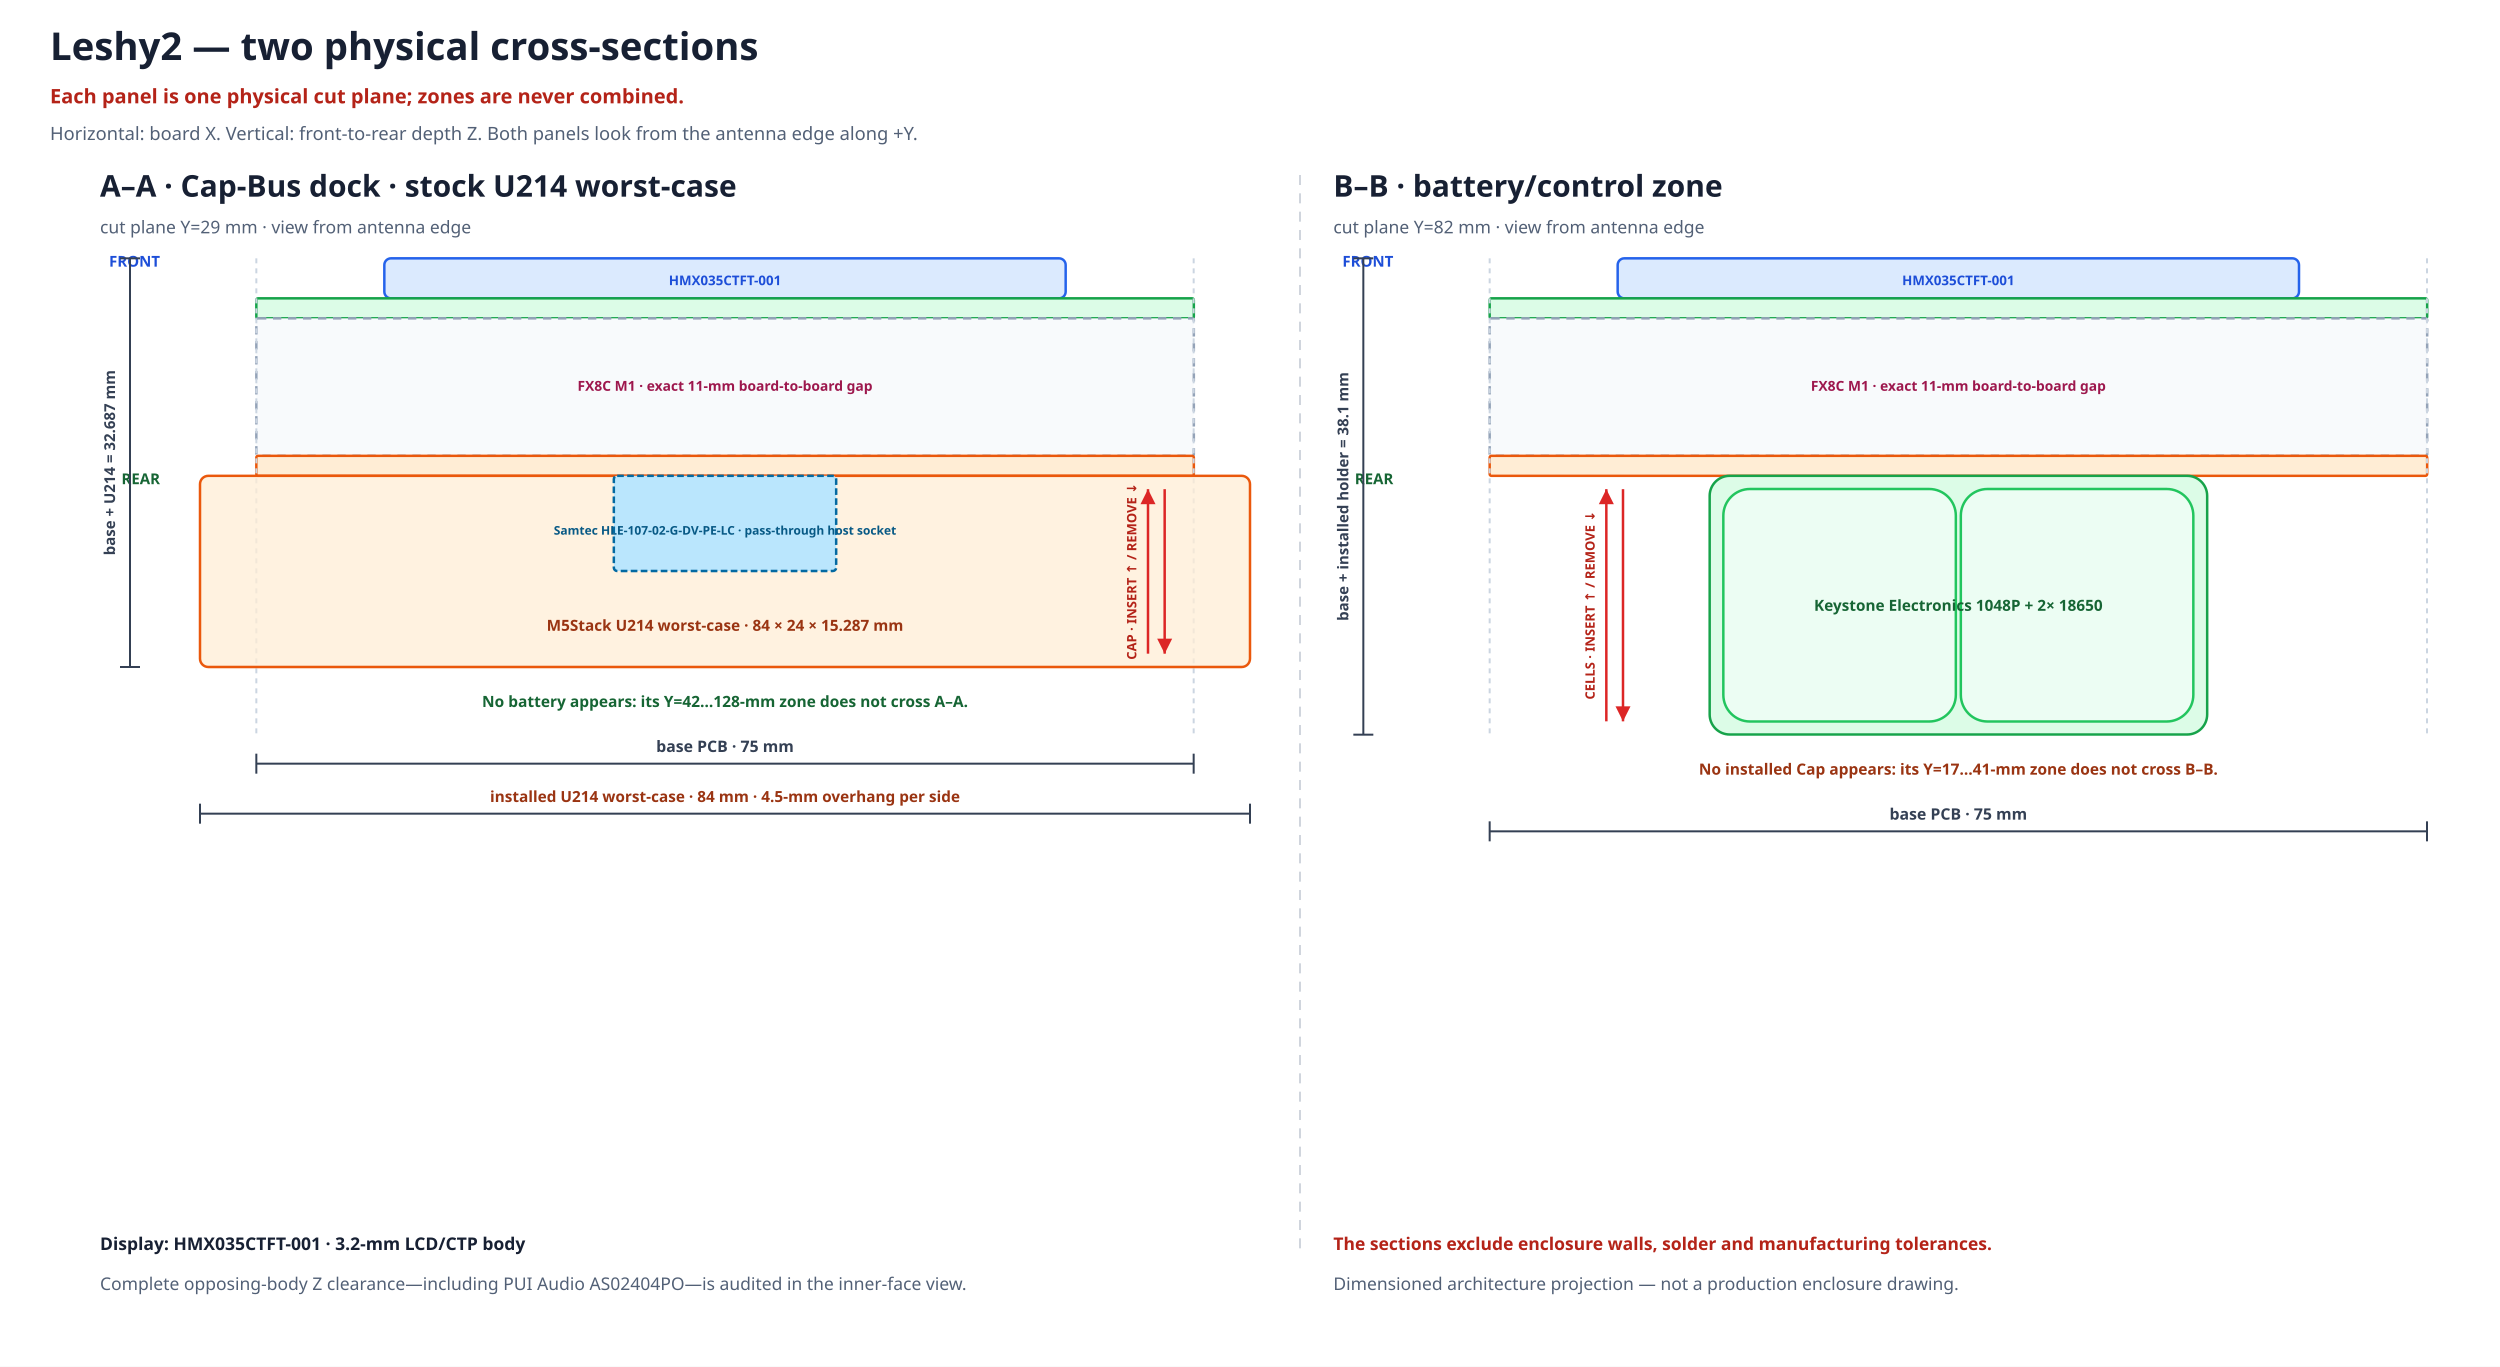
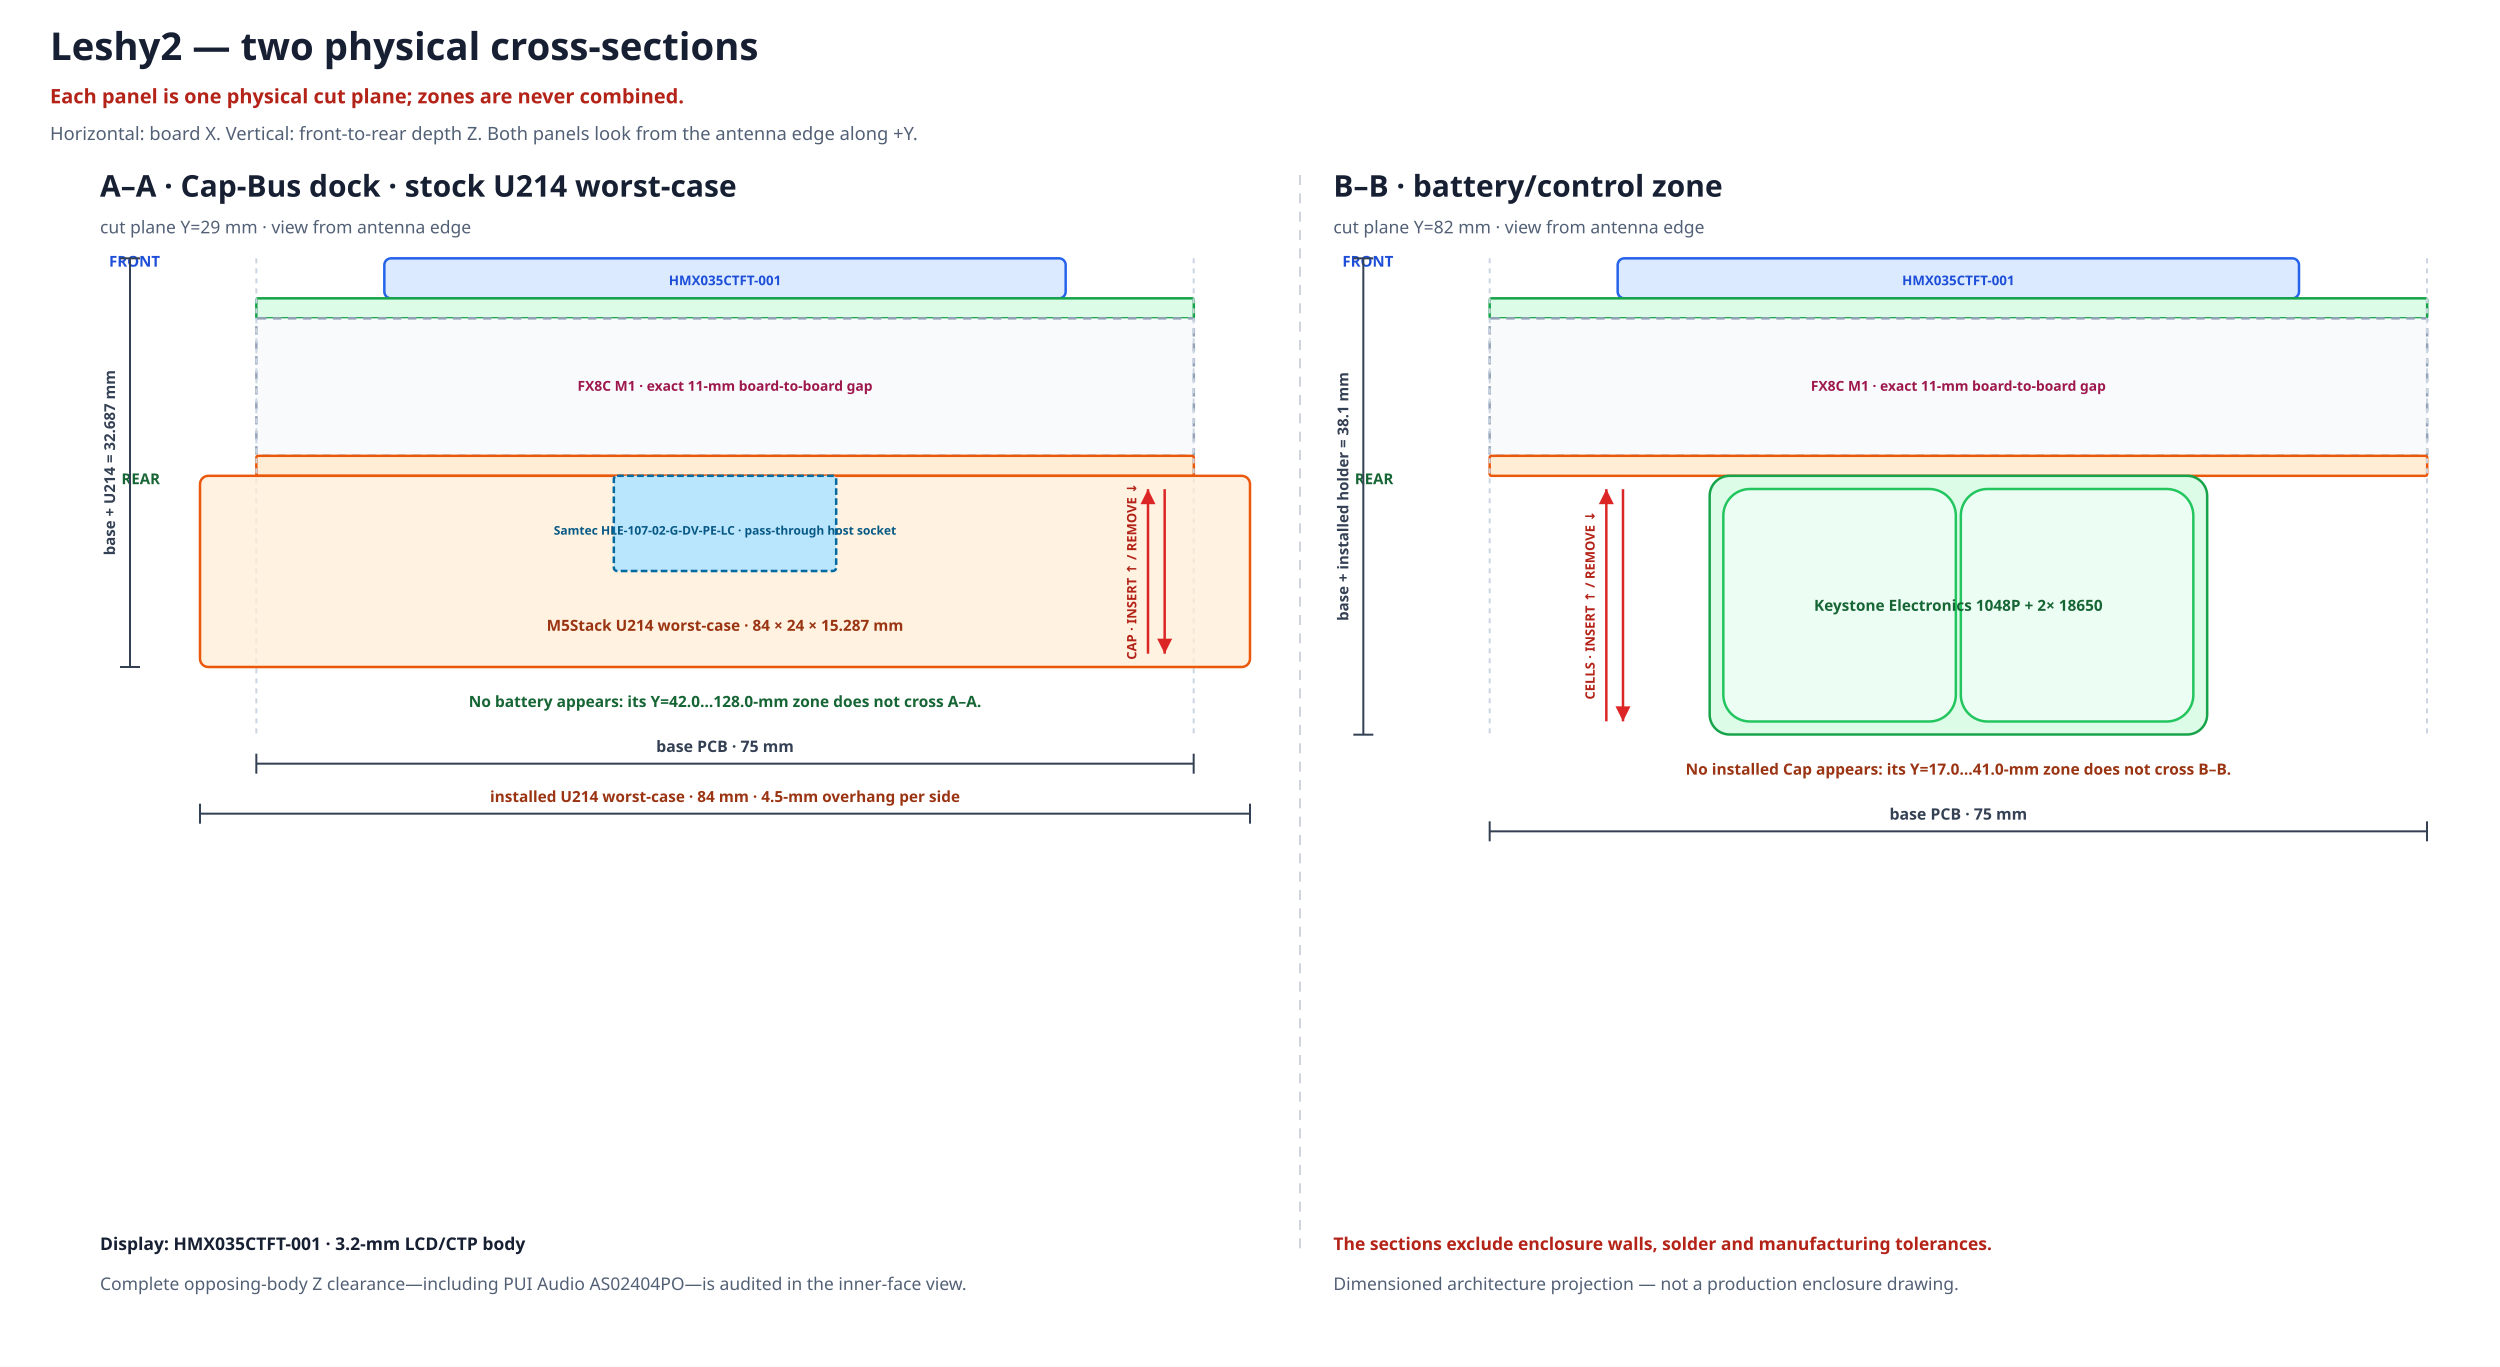
<svg xmlns="http://www.w3.org/2000/svg" width="1500" height="820" viewBox="0 0 1500 820" data-view="true-sections" data-x-scale-px-per-mm="7.5" data-z-scale-px-per-mm="7.5">
  <defs>
    <marker id="arrow" markerWidth="8" markerHeight="8" refX="6" refY="3" orient="auto">
      <path d="M0,0 L6,3 L0,6 Z" fill="#dc2626" />
    </marker>
  </defs>
  <rect width="100%" height="100%" fill="#ffffff" />
  <text x="30.0" y="36.0" font-family="sans-serif" font-size="23" font-weight="bold" text-anchor="start" fill="#172033">Leshy2 — two physical cross-sections</text>
  <text x="30.0" y="62.0" font-family="sans-serif" font-size="12" font-weight="bold" text-anchor="start" fill="#b42318">Each panel is one physical cut plane; zones are never combined.</text>
  <text x="30.0" y="84.0" font-family="sans-serif" font-size="11" font-weight="normal" text-anchor="start" fill="#526076">Horizontal: board X. Vertical: front-to-rear depth Z. Both panels look from the antenna edge along +Y.</text>
  <text x="60.0" y="118.0" font-family="sans-serif" font-size="18" font-weight="bold" text-anchor="start" fill="#172033">A–A · Cap-Bus dock · stock U214 worst-case</text>
  <text x="60.0" y="140.0" font-family="sans-serif" font-size="10.5" font-weight="normal" text-anchor="start" fill="#526076">cut plane Y=29 mm · view from antenna edge</text>
  <text x="96.0" y="160.0" font-family="sans-serif" font-size="9" font-weight="bold" text-anchor="end" fill="#1d4ed8">FRONT</text>
  <text x="96.0" y="290.5" font-family="sans-serif" font-size="9" font-weight="bold" text-anchor="end" fill="#166534">REAR</text>
  <rect x="230.6" y="155.0" width="408.8" height="24.0" rx="4" fill="#dbeafe" stroke="#2563eb" stroke-width="1.5" data-instance="display" />
  <text x="435.0" y="171.1" font-family="sans-serif" font-size="8.0" font-weight="bold" text-anchor="middle" fill="#1d4ed8">HMX035CTFT-001</text>
  <rect x="153.8" y="179.0" width="562.5" height="12.0" rx="1" fill="#dcfce7" stroke="#16a34a" stroke-width="1.5" data-instance="ui-pcb" />
  <rect x="153.8" y="191.0" width="562.5" height="82.5" rx="1" fill="#f8fafc" stroke="#94a3b8" stroke-width="1.5" stroke-dasharray="5 4" data-board-gap-mm="11" />
  <rect x="153.8" y="273.5" width="562.5" height="12.0" rx="1" fill="#ffedd5" stroke="#ea580c" stroke-width="1.5" data-instance="rf-pcb" />
  <text x="435.0" y="234.5" font-family="sans-serif" font-size="8.3" font-weight="bold" text-anchor="middle" fill="#9d174d">FX8C M1 · exact 11-mm board-to-board gap</text>
  <line x1="153.8" y1="155.0" x2="153.8" y2="440.8" stroke="#cbd5e1" stroke-width="1.2" stroke-dasharray="3 3" />
  <line x1="716.2" y1="155.0" x2="716.2" y2="440.8" stroke="#cbd5e1" stroke-width="1.2" stroke-dasharray="3 3" />
  <g id="section-u214" data-cut-y-mm="29" data-contains="u214-no-battery">
    <rect x="120.0" y="285.5" width="630.0" height="114.7" rx="5" fill="#ffedd5" stroke="#ea580c" stroke-width="1.5" fill-opacity="0.75" data-instance="u214" />
    <rect x="368.3" y="285.5" width="133.4" height="57.1" rx="2" fill="#bae6fd" stroke="#0369a1" stroke-width="1.5" stroke-dasharray="4 2" data-instance="u214-connector" />
    <text x="435.0" y="320.8" font-family="sans-serif" font-size="7.2" font-weight="bold" text-anchor="middle" fill="#075985">Samtec HLE-107-02-G-DV-PE-LC · pass-through host socket</text>
    <text x="435.0" y="378.5" font-family="sans-serif" font-size="9.2" font-weight="bold" text-anchor="middle" fill="#9a3412">M5Stack U214 worst-case · 84 × 24 × 15.287 mm</text>
-     <text x="435.0" y="424.2" font-family="sans-serif" font-size="9.3" font-weight="bold" text-anchor="middle" fill="#166534">No battery appears: its Y=42…128-mm zone does not cross A–A.</text>
+     <text x="435.0" y="424.2" font-family="sans-serif" font-size="9.3" font-weight="bold" text-anchor="middle" fill="#166534">No battery appears: its Y=42.0…128.0-mm zone does not cross A–A.</text>
    <line x1="688.8" y1="392.2" x2="688.8" y2="293.5" stroke="#dc2626" stroke-width="1.5" marker-end="url(#arrow)" />
    <line x1="698.8" y1="293.5" x2="698.8" y2="392.2" stroke="#dc2626" stroke-width="1.5" marker-end="url(#arrow)" />
    <text transform="rotate(-90 681.8 342.8)" x="681.8" y="342.8" font-family="sans-serif" font-size="7.8" font-weight="bold" text-anchor="middle" fill="#b42318">CAP · INSERT ↑ / REMOVE ↓</text>
  </g>
  <line x1="78.0" y1="155.0" x2="78.0" y2="400.2" stroke="#344054" stroke-width="1.2" />
  <line x1="72.0" y1="155.0" x2="84.0" y2="155.0" stroke="#344054" stroke-width="1.2" />
  <line x1="72.0" y1="400.2" x2="84.0" y2="400.2" stroke="#344054" stroke-width="1.2" />
  <text transform="rotate(-90 69.0 277.6)" x="69.0" y="277.6" font-family="sans-serif" font-size="9" font-weight="bold" text-anchor="middle" fill="#344054">base + U214 = 32.687 mm</text>
  <line x1="153.8" y1="458.2" x2="716.2" y2="458.2" stroke="#344054" stroke-width="1.2" />
  <line x1="153.8" y1="452.2" x2="153.8" y2="464.2" stroke="#344054" stroke-width="1.2" />
  <line x1="716.2" y1="452.2" x2="716.2" y2="464.2" stroke="#344054" stroke-width="1.2" />
  <text x="435.0" y="451.2" font-family="sans-serif" font-size="9.5" font-weight="bold" text-anchor="middle" fill="#344054">base PCB · 75 mm</text>
  <line x1="120.0" y1="488.2" x2="750.0" y2="488.2" stroke="#344054" stroke-width="1.2" />
  <line x1="120.0" y1="482.2" x2="120.0" y2="494.2" stroke="#344054" stroke-width="1.2" />
  <line x1="750.0" y1="482.2" x2="750.0" y2="494.2" stroke="#344054" stroke-width="1.2" />
  <text x="435.0" y="481.2" font-family="sans-serif" font-size="9.2" font-weight="bold" text-anchor="middle" fill="#9a3412">installed U214 worst-case · 84 mm · 4.5-mm overhang per side</text>
  <text x="800.0" y="118.0" font-family="sans-serif" font-size="18" font-weight="bold" text-anchor="start" fill="#172033">B–B · battery/control zone</text>
  <text x="800.0" y="140.0" font-family="sans-serif" font-size="10.5" font-weight="normal" text-anchor="start" fill="#526076">cut plane Y=82 mm · view from antenna edge</text>
  <text x="836.0" y="160.0" font-family="sans-serif" font-size="9" font-weight="bold" text-anchor="end" fill="#1d4ed8">FRONT</text>
  <text x="836.0" y="290.5" font-family="sans-serif" font-size="9" font-weight="bold" text-anchor="end" fill="#166534">REAR</text>
  <rect x="970.6" y="155.0" width="408.8" height="24.0" rx="4" fill="#dbeafe" stroke="#2563eb" stroke-width="1.5" data-instance="display" />
  <text x="1175.0" y="171.1" font-family="sans-serif" font-size="8.0" font-weight="bold" text-anchor="middle" fill="#1d4ed8">HMX035CTFT-001</text>
  <rect x="893.8" y="179.0" width="562.5" height="12.0" rx="1" fill="#dcfce7" stroke="#16a34a" stroke-width="1.5" data-instance="ui-pcb" />
  <rect x="893.8" y="191.0" width="562.5" height="82.5" rx="1" fill="#f8fafc" stroke="#94a3b8" stroke-width="1.5" stroke-dasharray="5 4" data-board-gap-mm="11" />
  <rect x="893.8" y="273.5" width="562.5" height="12.0" rx="1" fill="#ffedd5" stroke="#ea580c" stroke-width="1.5" data-instance="rf-pcb" />
  <text x="1175.0" y="234.5" font-family="sans-serif" font-size="8.3" font-weight="bold" text-anchor="middle" fill="#9d174d">FX8C M1 · exact 11-mm board-to-board gap</text>
  <line x1="893.8" y1="155.0" x2="893.8" y2="440.8" stroke="#cbd5e1" stroke-width="1.2" stroke-dasharray="3 3" />
  <line x1="1456.2" y1="155.0" x2="1456.2" y2="440.8" stroke="#cbd5e1" stroke-width="1.2" stroke-dasharray="3 3" />
  <g id="section-battery" data-cut-y-mm="82" data-contains="battery-no-u214">
    <rect x="1025.8" y="285.5" width="298.5" height="155.2" rx="12" fill="#dcfce7" stroke="#16a34a" stroke-width="1.5" data-instance="pack-holder" />
    <rect x="1034.0" y="293.4" width="139.5" height="139.5" rx="16" fill="#ecfdf3" stroke="#22c55e" stroke-width="1.5" data-instance="cell-left" />
    <rect x="1176.5" y="293.4" width="139.5" height="139.5" rx="16" fill="#ecfdf3" stroke="#22c55e" stroke-width="1.5" data-instance="cell-right" />
    <text x="1175.0" y="366.5" font-family="sans-serif" font-size="9.2" font-weight="bold" text-anchor="middle" fill="#166534">Keystone Electronics 1048P + 2× 18650</text>
-     <text x="1175.0" y="464.8" font-family="sans-serif" font-size="9.3" font-weight="bold" text-anchor="middle" fill="#9a3412">No installed Cap appears: its Y=17…41-mm zone does not cross B–B.</text>
+     <text x="1175.0" y="464.8" font-family="sans-serif" font-size="9.3" font-weight="bold" text-anchor="middle" fill="#9a3412">No installed Cap appears: its Y=17.0…41.0-mm zone does not cross B–B.</text>
    <line x1="963.8" y1="432.8" x2="963.8" y2="293.5" stroke="#dc2626" stroke-width="1.5" marker-end="url(#arrow)" />
    <line x1="973.8" y1="293.5" x2="973.8" y2="432.8" stroke="#dc2626" stroke-width="1.5" marker-end="url(#arrow)" />
    <text transform="rotate(-90 956.8 363.1)" x="956.8" y="363.1" font-family="sans-serif" font-size="7.8" font-weight="bold" text-anchor="middle" fill="#b42318">CELLS · INSERT ↑ / REMOVE ↓</text>
  </g>
  <line x1="818.0" y1="155.0" x2="818.0" y2="440.8" stroke="#344054" stroke-width="1.2" />
  <line x1="812.0" y1="155.0" x2="824.0" y2="155.0" stroke="#344054" stroke-width="1.2" />
  <line x1="812.0" y1="440.8" x2="824.0" y2="440.8" stroke="#344054" stroke-width="1.2" />
  <text transform="rotate(-90 809.0 297.9)" x="809.0" y="297.9" font-family="sans-serif" font-size="9" font-weight="bold" text-anchor="middle" fill="#344054">base + installed holder = 38.1 mm</text>
  <line x1="893.8" y1="498.8" x2="1456.2" y2="498.8" stroke="#344054" stroke-width="1.2" />
  <line x1="893.8" y1="492.8" x2="893.8" y2="504.8" stroke="#344054" stroke-width="1.2" />
  <line x1="1456.2" y1="492.8" x2="1456.2" y2="504.8" stroke="#344054" stroke-width="1.2" />
  <text x="1175.0" y="491.8" font-family="sans-serif" font-size="9.5" font-weight="bold" text-anchor="middle" fill="#344054">base PCB · 75 mm</text>
  <line x1="780.0" y1="105.0" x2="780.0" y2="750.0" stroke="#d0d5dd" stroke-width="1.2" stroke-dasharray="6 5" />
  <text x="60.0" y="750.0" font-family="sans-serif" font-size="10.5" font-weight="bold" text-anchor="start" fill="#172033">Display: HMX035CTFT-001 · 3.2-mm LCD/CTP body</text>
  <text x="60.0" y="774.0" font-family="sans-serif" font-size="10.5" font-weight="normal" text-anchor="start" fill="#526076">Complete opposing-body Z clearance—including PUI Audio AS02404PO—is audited in the inner-face view.</text>
  <text x="800.0" y="750.0" font-family="sans-serif" font-size="10.5" font-weight="bold" text-anchor="start" fill="#b42318">The sections exclude enclosure walls, solder and manufacturing tolerances.</text>
  <text x="800.0" y="774.0" font-family="sans-serif" font-size="10.5" font-weight="normal" text-anchor="start" fill="#526076">Dimensioned architecture projection — not a production enclosure drawing.</text>
</svg>
